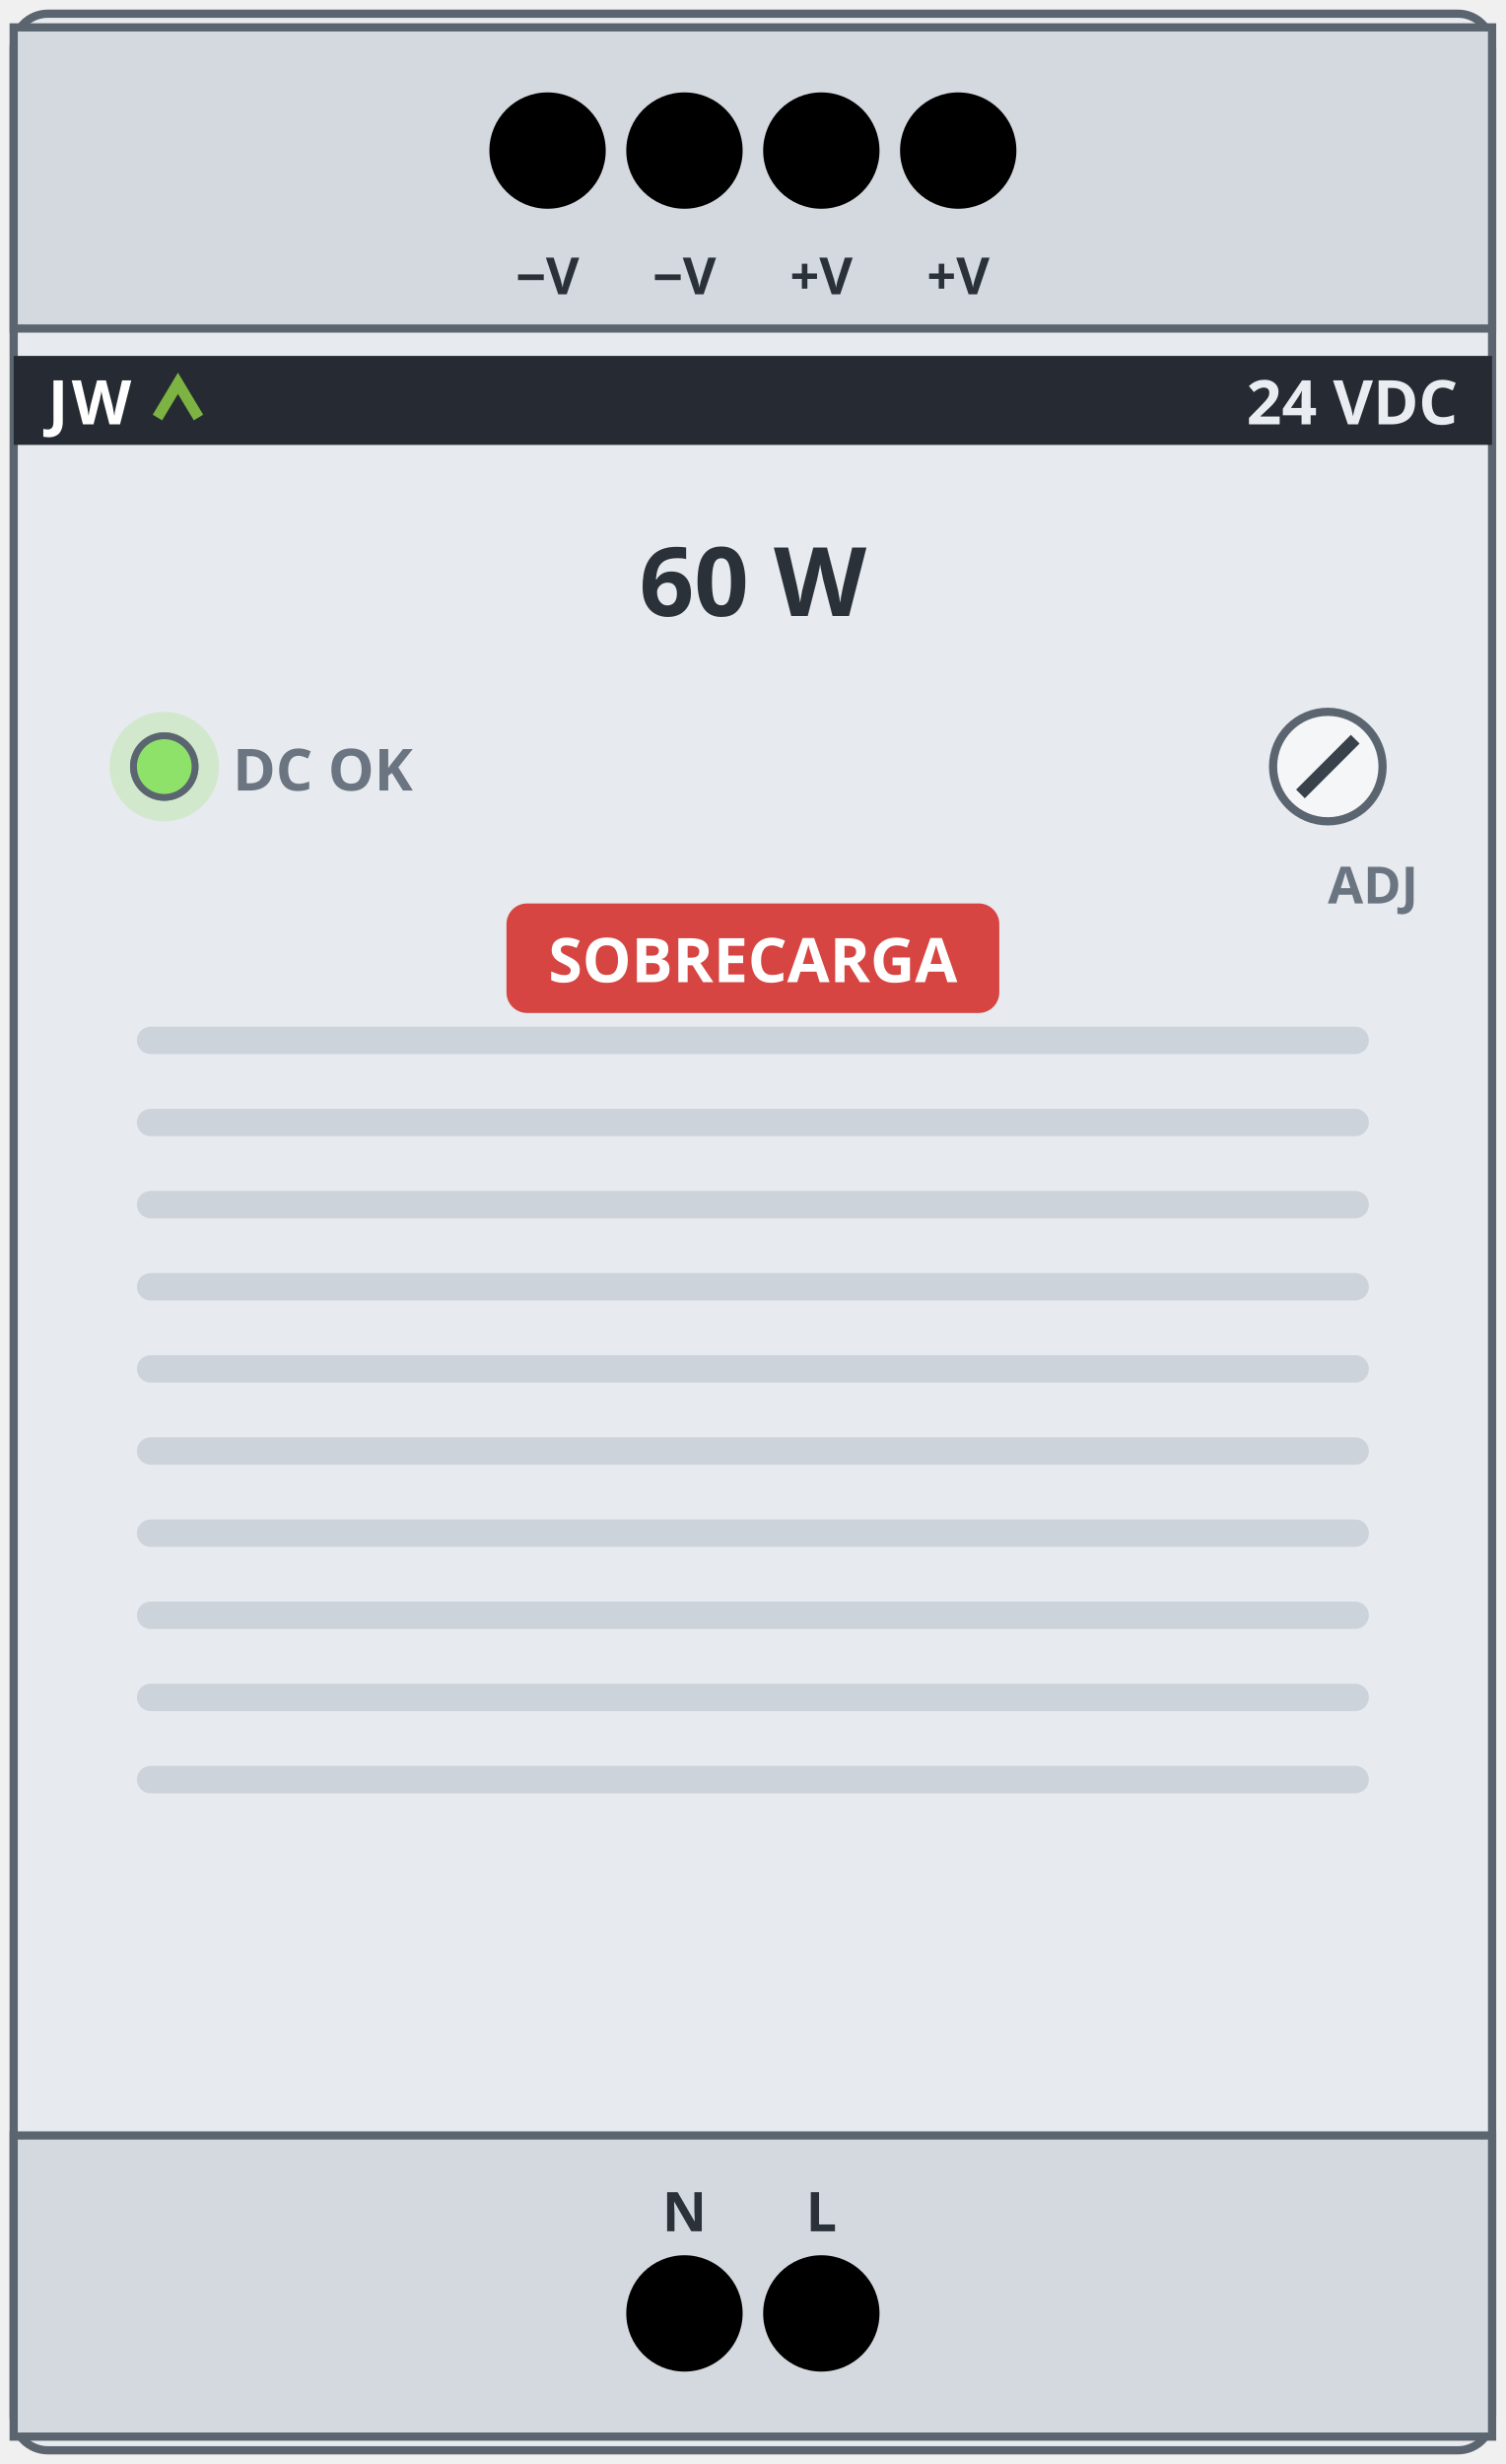
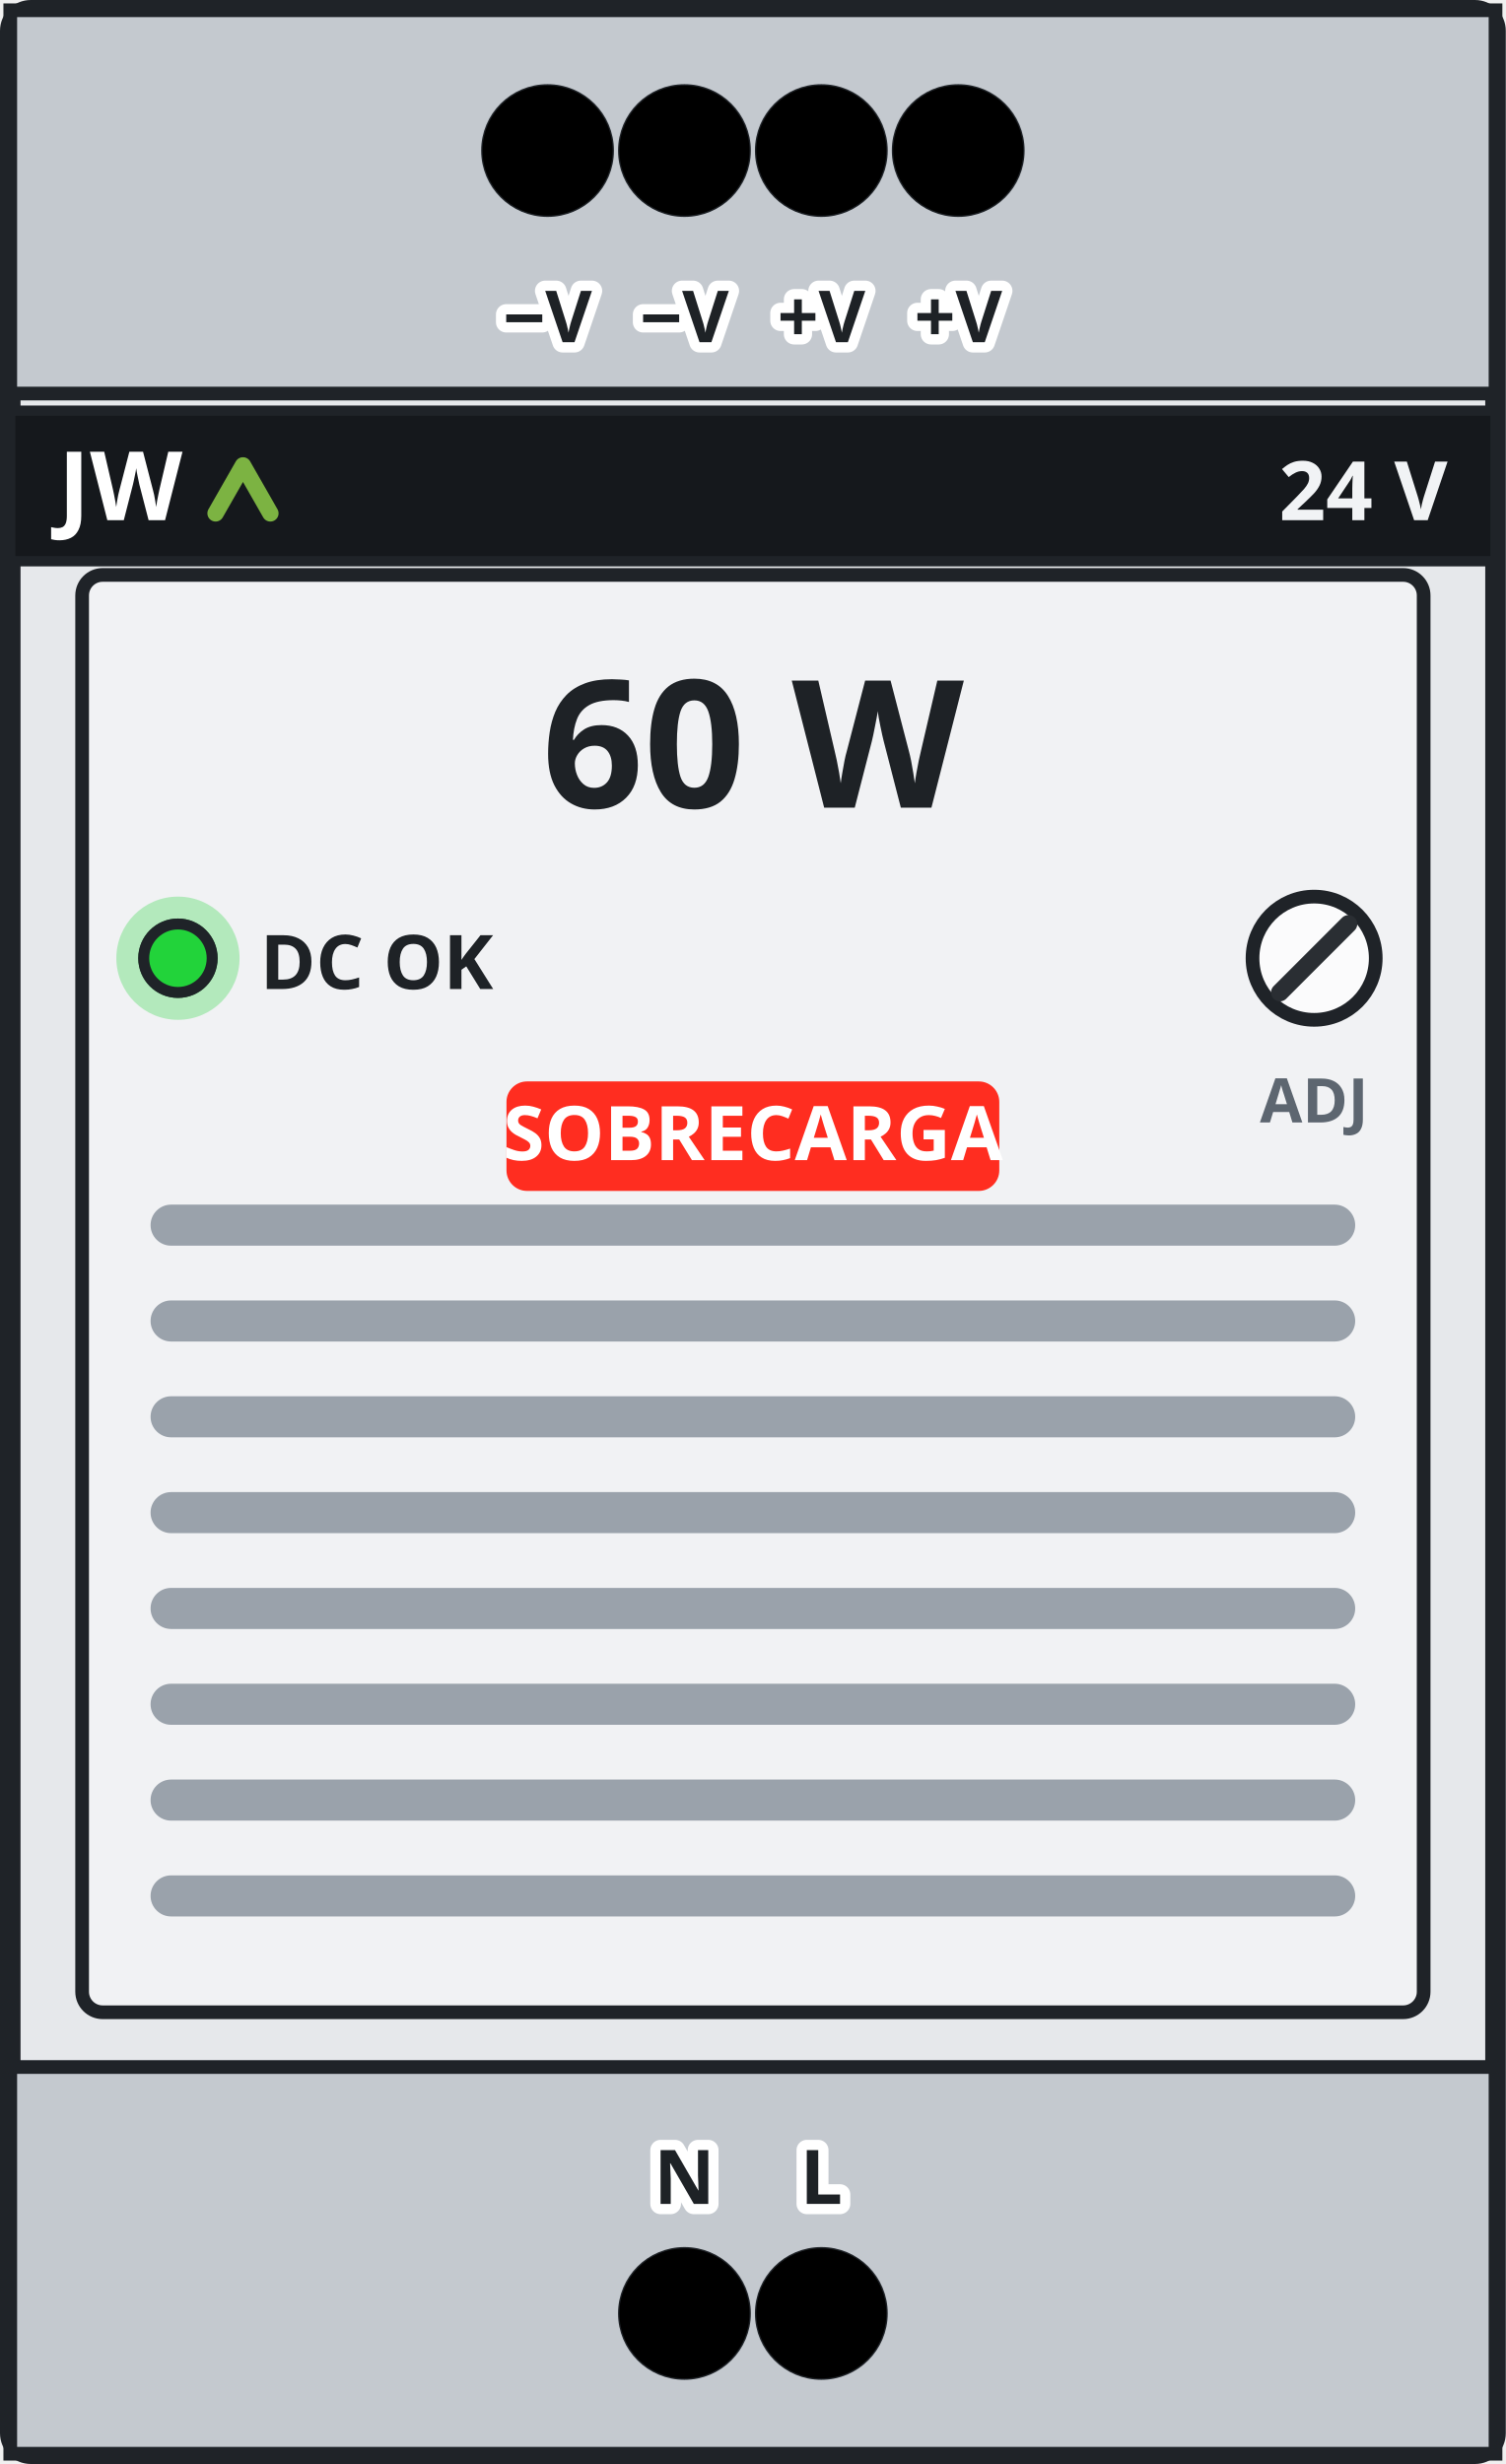
<svg xmlns="http://www.w3.org/2000/svg" viewBox="0 0 220 360" width="220" height="360" font-family="Segoe UI,Noto Sans,Arial,sans-serif">
-   <rect x="2" y="2" width="216" height="356" rx="5" fill="#e7eaee" stroke="#5b6570" stroke-width="1.2" />
-   <rect x="2" y="4" width="216" height="44" fill="#d4d9df" stroke="#5b6570" stroke-width="1.2" />
-   <rect x="2" y="312" width="216" height="44" fill="#d4d9df" stroke="#5b6570" stroke-width="1.2" />
-   <circle cx="80" cy="22" r="7.5" fill="#f4f6f8" stroke="#5b6570" stroke-width="1.2" />
-   <circle cx="80" cy="22" r="5.3" fill="none" stroke="#c9cfd6" stroke-width="1" />
-   <path d="M76.25 22h7.5 M80 18.25v7.5" fill="none" stroke="#39414b" stroke-width="1.8" stroke-linecap="round" />
-   <circle class="jw-term" data-term="-V1" cx="80" cy="22" r="8.5" />
-   <text x="80" y="43" font-size="7.5" font-weight="700" fill="#2b3138" text-anchor="middle">−V</text>
-   <circle cx="100" cy="22" r="7.5" fill="#f4f6f8" stroke="#5b6570" stroke-width="1.2" />
-   <circle cx="100" cy="22" r="5.3" fill="none" stroke="#c9cfd6" stroke-width="1" />
-   <path d="M96.25 22h7.5 M100 18.25v7.5" fill="none" stroke="#39414b" stroke-width="1.8" stroke-linecap="round" />
-   <circle class="jw-term" data-term="-V2" cx="100" cy="22" r="8.5" />
-   <text x="100" y="43" font-size="7.5" font-weight="700" fill="#2b3138" text-anchor="middle">−V</text>
-   <circle cx="120" cy="22" r="7.5" fill="#f4f6f8" stroke="#5b6570" stroke-width="1.2" />
-   <circle cx="120" cy="22" r="5.3" fill="none" stroke="#c9cfd6" stroke-width="1" />
-   <path d="M116.25 22h7.5 M120 18.25v7.5" fill="none" stroke="#39414b" stroke-width="1.8" stroke-linecap="round" />
-   <circle class="jw-term" data-term="+V1" cx="120" cy="22" r="8.5" />
-   <text x="120" y="43" font-size="7.5" font-weight="700" fill="#2b3138" text-anchor="middle">+V</text>
-   <circle cx="140" cy="22" r="7.5" fill="#f4f6f8" stroke="#5b6570" stroke-width="1.2" />
-   <circle cx="140" cy="22" r="5.3" fill="none" stroke="#c9cfd6" stroke-width="1" />
-   <path d="M136.25 22h7.5 M140 18.25v7.5" fill="none" stroke="#39414b" stroke-width="1.8" stroke-linecap="round" />
-   <circle class="jw-term" data-term="+V2" cx="140" cy="22" r="8.5" />
-   <text x="140" y="43" font-size="7.5" font-weight="700" fill="#2b3138" text-anchor="middle">+V</text>
-   <circle cx="100" cy="338" r="7.5" fill="#f4f6f8" stroke="#5b6570" stroke-width="1.2" />
-   <circle cx="100" cy="338" r="5.3" fill="none" stroke="#c9cfd6" stroke-width="1" />
-   <path d="M96.25 338h7.5 M100 334.25v7.5" fill="none" stroke="#39414b" stroke-width="1.8" stroke-linecap="round" />
-   <circle class="jw-term" data-term="N" cx="100" cy="338" r="8.5" />
-   <text x="100" y="326" font-size="8" font-weight="700" fill="#2b3138" text-anchor="middle">N</text>
-   <circle cx="120" cy="338" r="7.5" fill="#f4f6f8" stroke="#5b6570" stroke-width="1.2" />
-   <circle cx="120" cy="338" r="5.3" fill="none" stroke="#c9cfd6" stroke-width="1" />
-   <path d="M116.25 338h7.5 M120 334.25v7.5" fill="none" stroke="#39414b" stroke-width="1.8" stroke-linecap="round" />
-   <circle class="jw-term" data-term="L" cx="120" cy="338" r="8.5" />
-   <text x="120" y="326" font-size="8" font-weight="700" fill="#2b3138" text-anchor="middle">L</text>
-   <rect x="2" y="52" width="216" height="13" fill="#262b33" />
-   <text x="7" y="62" font-size="9" font-weight="800" fill="#fff" text-anchor="start" letter-spacing=".5">JW</text>
-   <path d="M23 61 l3 -5 l3 5" fill="none" stroke="#7cb342" stroke-width="1.6" />
-   <text x="213" y="62" font-size="9" font-weight="700" fill="#e9edf1" text-anchor="end">24 VDC</text>
-   <text x="110.0" y="90" font-size="14" font-weight="800" fill="#2b3138" text-anchor="middle">60 W</text>
-   <circle cx="24" cy="112" r="4.5" fill="#4a5058" stroke="#5b6570" stroke-width="1" />
+   <rect x="1.5" y="1.5" width="217" height="357" rx="3" fill="#e6e8eb" stroke="#1f2328" stroke-width="3" />
+   <rect x="1.5" y="1.5" width="217" height="56" fill="#c4c9cf" stroke="#1f2328" stroke-width="2" />
+   <rect x="1.5" y="302" width="217" height="56.5" fill="#c4c9cf" stroke="#1f2328" stroke-width="2" />
+   <circle cx="80" cy="22" r="8.5" fill="#fbfbfc" stroke="#1f2328" stroke-width="2.4" />
+   <circle cx="80" cy="22" r="5.3" fill="none" stroke="#a3aab2" stroke-width="1.2" />
+   <path d="M75.3 22h9.4 M80 17.3v9.4" fill="none" stroke="#2a2e33" stroke-width="3.4" stroke-linecap="round" />
+   <circle class="jw-term" data-term="-V1" cx="80" cy="22" r="9.5" />
+   <text x="80" y="50" font-size="10.5" font-weight="800" fill="#1e2226" text-anchor="middle" stroke="#ffffff" stroke-width="3" paint-order="stroke" stroke-linejoin="round">−V</text>
+   <circle cx="100" cy="22" r="8.5" fill="#fbfbfc" stroke="#1f2328" stroke-width="2.4" />
+   <circle cx="100" cy="22" r="5.3" fill="none" stroke="#a3aab2" stroke-width="1.2" />
+   <path d="M95.3 22h9.4 M100 17.3v9.4" fill="none" stroke="#2a2e33" stroke-width="3.4" stroke-linecap="round" />
+   <circle class="jw-term" data-term="-V2" cx="100" cy="22" r="9.5" />
+   <text x="100" y="50" font-size="10.5" font-weight="800" fill="#1e2226" text-anchor="middle" stroke="#ffffff" stroke-width="3" paint-order="stroke" stroke-linejoin="round">−V</text>
+   <circle cx="120" cy="22" r="8.5" fill="#fbfbfc" stroke="#1f2328" stroke-width="2.4" />
+   <circle cx="120" cy="22" r="5.3" fill="none" stroke="#a3aab2" stroke-width="1.2" />
+   <path d="M115.3 22h9.4 M120 17.3v9.4" fill="none" stroke="#2a2e33" stroke-width="3.4" stroke-linecap="round" />
+   <circle class="jw-term" data-term="+V1" cx="120" cy="22" r="9.5" />
+   <text x="120" y="50" font-size="10.5" font-weight="800" fill="#1e2226" text-anchor="middle" stroke="#ffffff" stroke-width="3" paint-order="stroke" stroke-linejoin="round">+V</text>
+   <circle cx="140" cy="22" r="8.5" fill="#fbfbfc" stroke="#1f2328" stroke-width="2.4" />
+   <circle cx="140" cy="22" r="5.3" fill="none" stroke="#a3aab2" stroke-width="1.2" />
+   <path d="M135.3 22h9.4 M140 17.3v9.4" fill="none" stroke="#2a2e33" stroke-width="3.4" stroke-linecap="round" />
+   <circle class="jw-term" data-term="+V2" cx="140" cy="22" r="9.5" />
+   <text x="140" y="50" font-size="10.5" font-weight="800" fill="#1e2226" text-anchor="middle" stroke="#ffffff" stroke-width="3" paint-order="stroke" stroke-linejoin="round">+V</text>
+   <circle cx="100" cy="338" r="8.5" fill="#fbfbfc" stroke="#1f2328" stroke-width="2.4" />
+   <circle cx="100" cy="338" r="5.3" fill="none" stroke="#a3aab2" stroke-width="1.2" />
+   <path d="M95.3 338h9.4 M100 333.3v9.4" fill="none" stroke="#2a2e33" stroke-width="3.4" stroke-linecap="round" />
+   <circle class="jw-term" data-term="N" cx="100" cy="338" r="9.5" data-side="b" />
+   <text x="100" y="322" font-size="11" font-weight="800" fill="#1e2226" text-anchor="middle" stroke="#ffffff" stroke-width="3" paint-order="stroke" stroke-linejoin="round">N</text>
+   <circle cx="120" cy="338" r="8.5" fill="#fbfbfc" stroke="#1f2328" stroke-width="2.4" />
+   <circle cx="120" cy="338" r="5.3" fill="none" stroke="#a3aab2" stroke-width="1.2" />
+   <path d="M115.3 338h9.4 M120 333.3v9.4" fill="none" stroke="#2a2e33" stroke-width="3.4" stroke-linecap="round" />
+   <circle class="jw-term" data-term="L" cx="120" cy="338" r="9.5" data-side="b" />
+   <text x="120" y="322" font-size="11" font-weight="800" fill="#1e2226" text-anchor="middle" stroke="#ffffff" stroke-width="3" paint-order="stroke" stroke-linejoin="round">L</text>
+   <rect x="12" y="84" width="196" height="210" rx="3" fill="#f1f2f4" stroke="#1f2328" stroke-width="2" />
+   <rect x="1.5" y="60" width="217" height="22" fill="#15181c" stroke="#1f2328" stroke-width="1.5" />
+   <text x="8.5" y="76" font-size="14" font-weight="900" fill="#fff" text-anchor="start">JW</text>
+   <path d="M31.5 75 l4 -7 l4 7" fill="none" stroke="#7cb342" stroke-width="2.4" stroke-linecap="round" stroke-linejoin="round" />
+   <text x="211.5" y="76" font-size="12" font-weight="800" fill="#f1f3f5" text-anchor="end">24 V</text>
+   <text x="110.0" y="118" font-size="26" font-weight="900" fill="#1e2226" text-anchor="middle">60 W</text>
+   <circle cx="26" cy="140" r="5" fill="#3d434b" stroke="#1f2328" stroke-width="1.6" />
  <g data-show="out.on">
-     <circle cx="24" cy="112" r="8.0" fill="#8ee26a" stroke="none" stroke-width="0" opacity=".25" />
-     <circle cx="24" cy="112" r="4.5" fill="#8ee26a" stroke="#5b6570" stroke-width="1" />
+     <circle cx="26" cy="140" r="9" fill="#22d33a" stroke="none" stroke-width="0" opacity=".3" />
+     <circle cx="26" cy="140" r="5" fill="#22d33a" stroke="#1f2328" stroke-width="1.6" />
  </g>
-   <text x="34" y="115.5" font-size="8.5" font-weight="600" fill="#6b7581" text-anchor="start">DC OK</text>
-   <circle cx="194" cy="112" r="8" fill="#f4f6f8" stroke="#5b6570" stroke-width="1.2" />
-   <path d="M190 116 l8 -8" fill="none" stroke="#39414b" stroke-width="1.8" />
-   <text x="194" y="132" font-size="7.5" font-weight="700" fill="#6b7581" text-anchor="600">ADJ</text>
-   <rect x="20" y="150" width="180" height="4" rx="2" fill="#cdd3da" stroke="none" stroke-width="0" />
-   <rect x="20" y="162" width="180" height="4" rx="2" fill="#cdd3da" stroke="none" stroke-width="0" />
-   <rect x="20" y="174" width="180" height="4" rx="2" fill="#cdd3da" stroke="none" stroke-width="0" />
-   <rect x="20" y="186" width="180" height="4" rx="2" fill="#cdd3da" stroke="none" stroke-width="0" />
-   <rect x="20" y="198" width="180" height="4" rx="2" fill="#cdd3da" stroke="none" stroke-width="0" />
-   <rect x="20" y="210" width="180" height="4" rx="2" fill="#cdd3da" stroke="none" stroke-width="0" />
-   <rect x="20" y="222" width="180" height="4" rx="2" fill="#cdd3da" stroke="none" stroke-width="0" />
-   <rect x="20" y="234" width="180" height="4" rx="2" fill="#cdd3da" stroke="none" stroke-width="0" />
-   <rect x="20" y="246" width="180" height="4" rx="2" fill="#cdd3da" stroke="none" stroke-width="0" />
-   <rect x="20" y="258" width="180" height="4" rx="2" fill="#cdd3da" stroke="none" stroke-width="0" />
+   <text x="38" y="144.5" font-size="11" font-weight="800" fill="#1e2226" text-anchor="start">DC OK</text>
+   <circle cx="192" cy="140" r="9" fill="#fbfbfc" stroke="#1f2328" stroke-width="2" />
+   <path d="M187 145 l10 -10" fill="none" stroke="#2a2e33" stroke-width="2.6" stroke-linecap="round" />
+   <text x="192" y="164" font-size="9" font-weight="800" fill="#5d6670" text-anchor="middle">ADJ</text>
+   <rect x="22" y="176" width="176" height="6" rx="3" fill="#9aa2ab" stroke="none" stroke-width="0" />
+   <rect x="22" y="190" width="176" height="6" rx="3" fill="#9aa2ab" stroke="none" stroke-width="0" />
+   <rect x="22" y="204" width="176" height="6" rx="3" fill="#9aa2ab" stroke="none" stroke-width="0" />
+   <rect x="22" y="218" width="176" height="6" rx="3" fill="#9aa2ab" stroke="none" stroke-width="0" />
+   <rect x="22" y="232" width="176" height="6" rx="3" fill="#9aa2ab" stroke="none" stroke-width="0" />
+   <rect x="22" y="246" width="176" height="6" rx="3" fill="#9aa2ab" stroke="none" stroke-width="0" />
+   <rect x="22" y="260" width="176" height="6" rx="3" fill="#9aa2ab" stroke="none" stroke-width="0" />
+   <rect x="22" y="274" width="176" height="6" rx="3" fill="#9aa2ab" stroke="none" stroke-width="0" />
  <g data-show="tripped">
-     <rect x="74.0" y="132" width="72.0" height="16" rx="3" fill="#d64541" stroke="none" stroke-width="0" />
-     <text x="110.0" y="143.5" font-size="9" font-weight="800" fill="#fff" text-anchor="middle">SOBRECARGA</text>
+     <rect x="74.0" y="158" width="72.0" height="16" rx="3" fill="#ff2d20" stroke="none" stroke-width="0" />
+     <text x="110.0" y="169.5" font-size="11" font-weight="800" fill="#fff" text-anchor="middle">SOBRECARGA</text>
  </g>
</svg>
